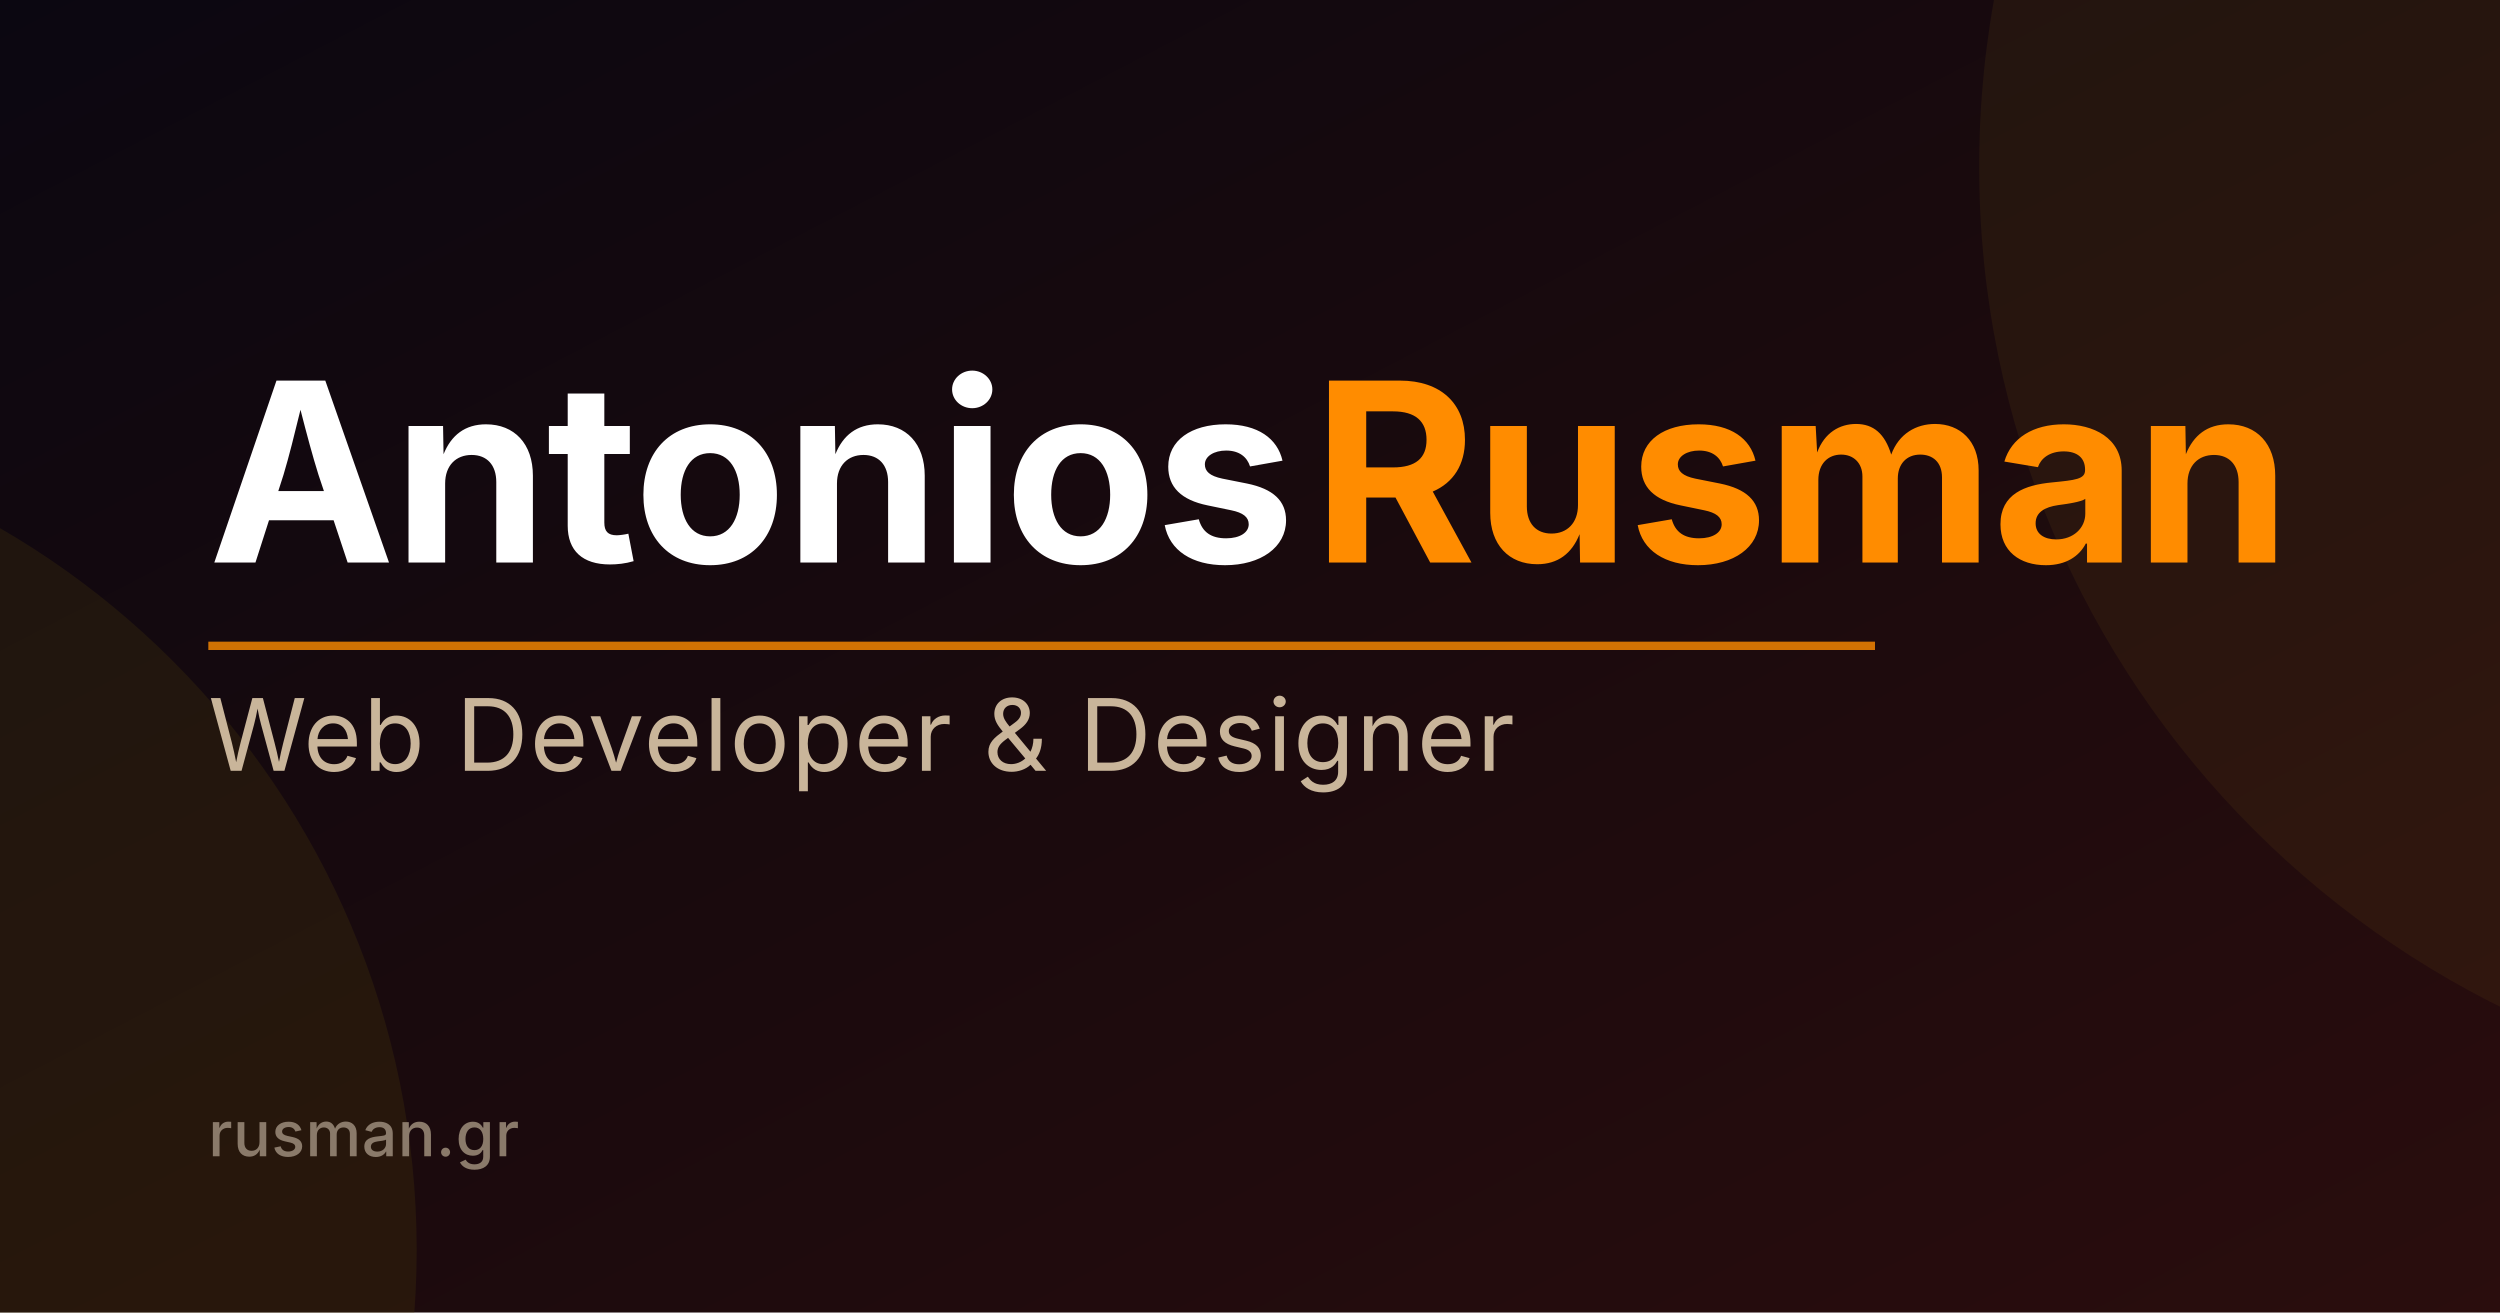
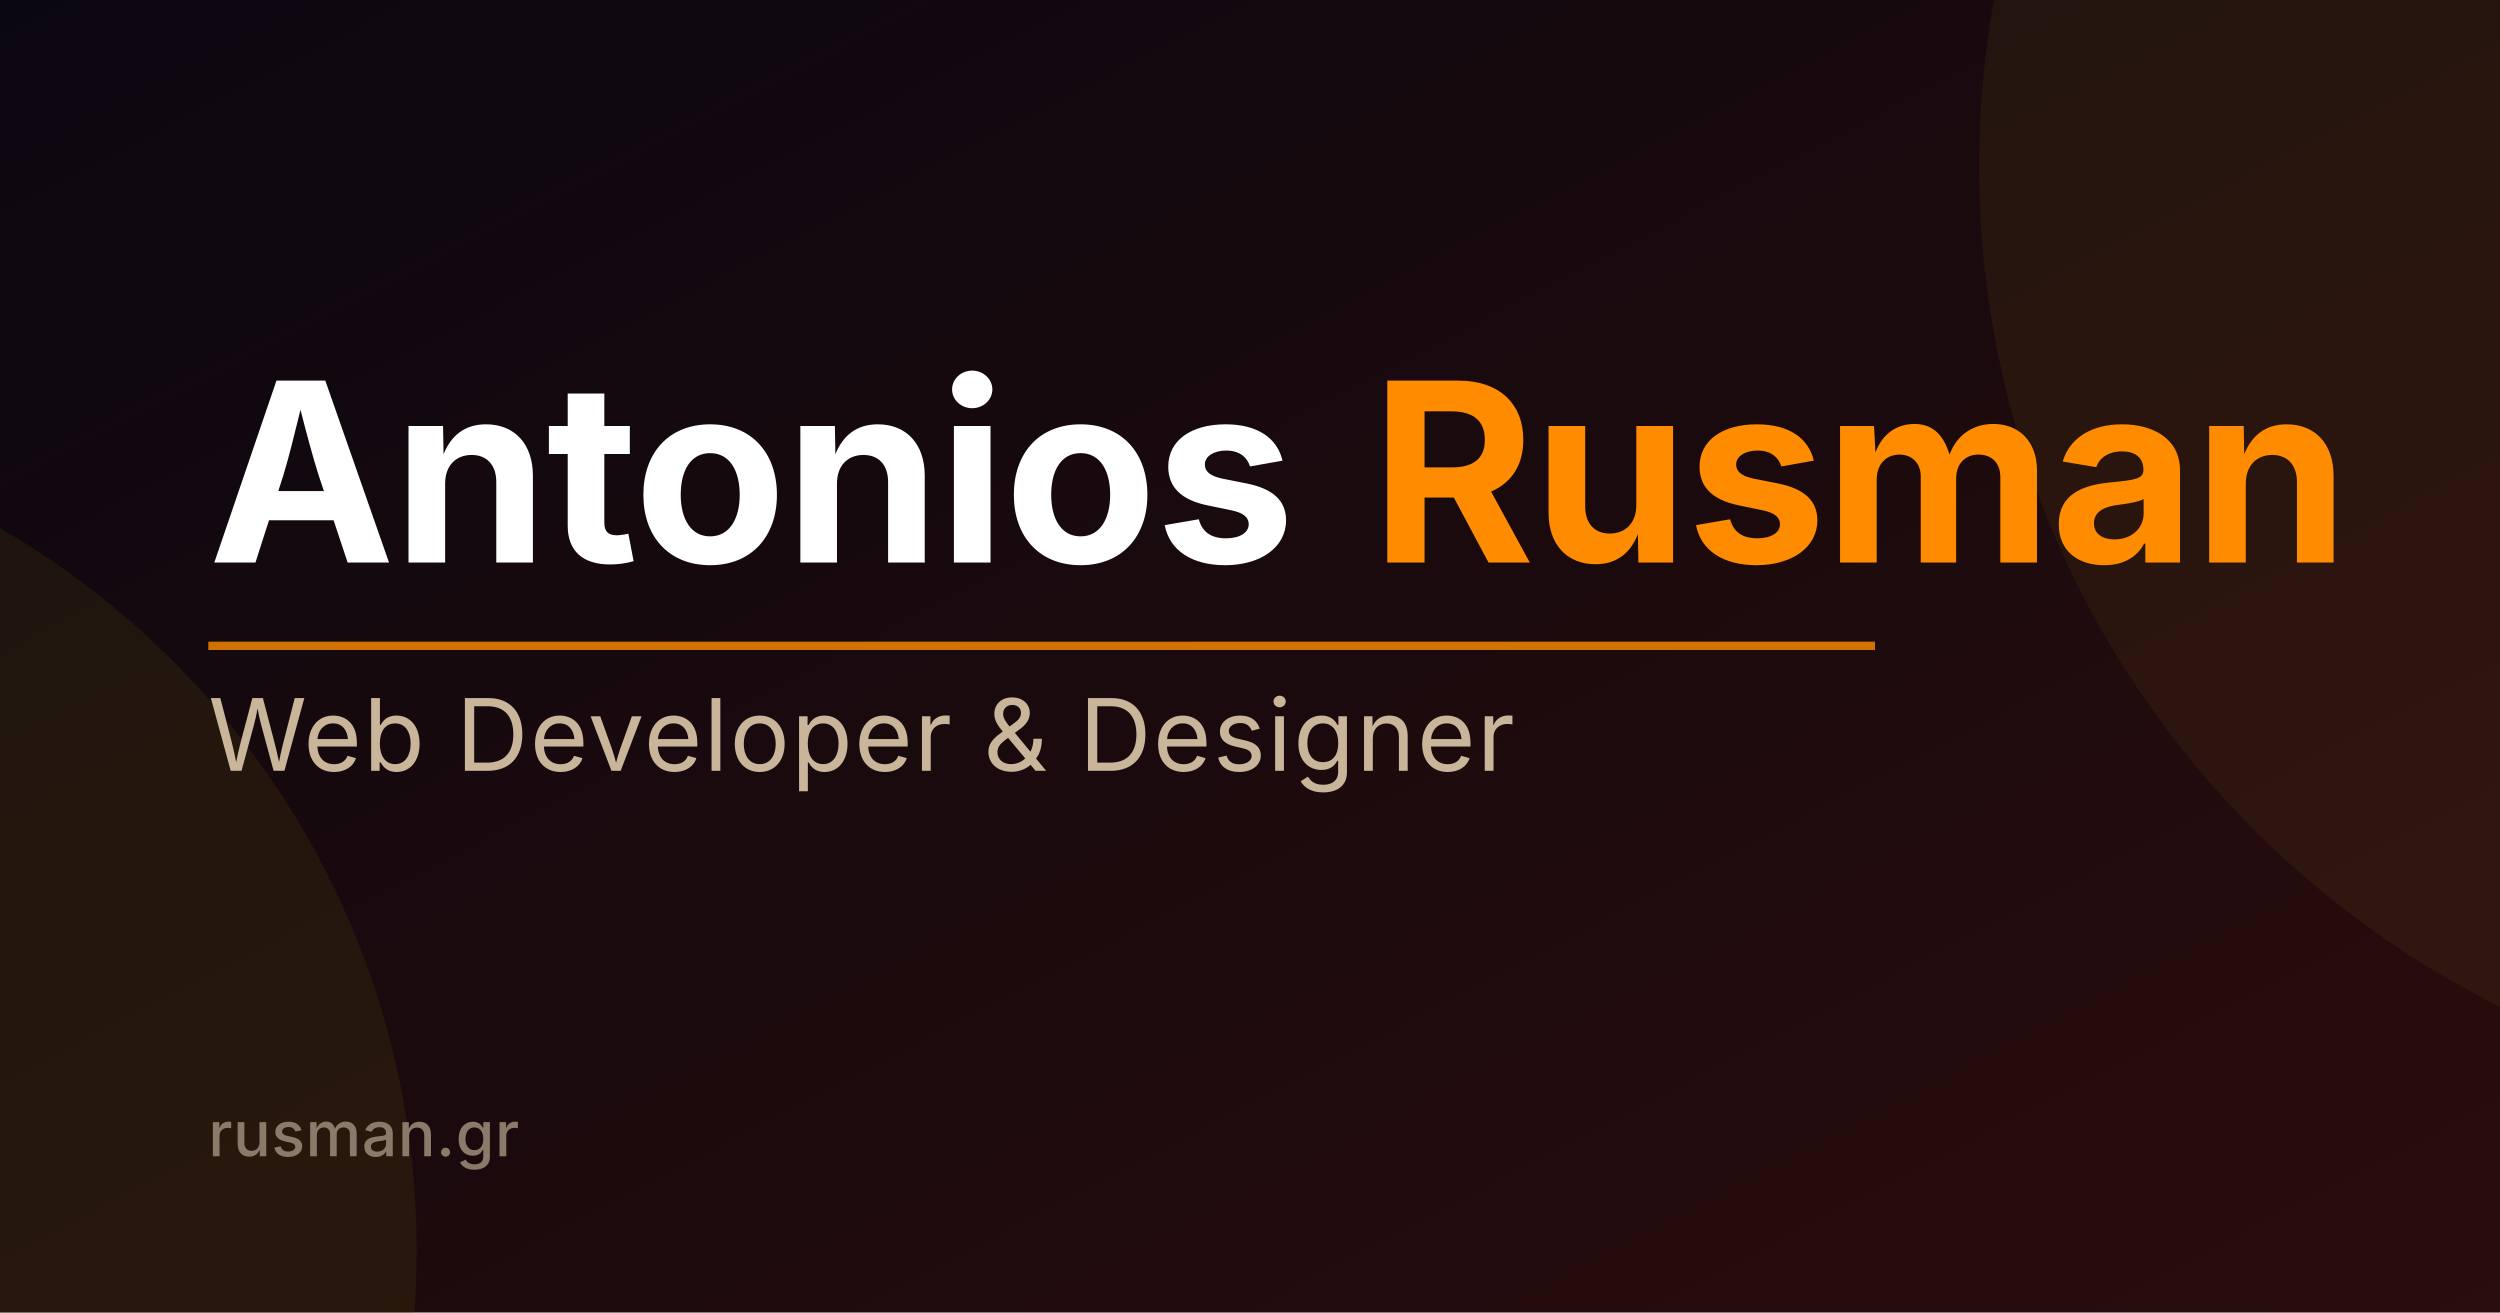
<svg xmlns="http://www.w3.org/2000/svg" viewBox="0 0 1200 630">
  <defs>
    <linearGradient id="bgGradient" x1="0%" y1="0%" x2="100%" y2="100%">
      <stop offset="0%" style="stop-color:#0b0711;stop-opacity:1" />
      <stop offset="50%" style="stop-color:#1a0a0d;stop-opacity:1" />
      <stop offset="100%" style="stop-color:#2a0d0d;stop-opacity:1" />
    </linearGradient>
    <radialGradient id="accentLeft" cx="0%" cy="50%">
      <stop offset="0%" style="stop-color:#8b6914;stop-opacity:0.7" />
      <stop offset="100%" style="stop-color:#5a4a0a;stop-opacity:0.2" />
    </radialGradient>
    <radialGradient id="accentRight" cx="100%" cy="50%">
      <stop offset="0%" style="stop-color:#a87d1a;stop-opacity:0.6" />
      <stop offset="100%" style="stop-color:#6b5012;stop-opacity:0.15" />
    </radialGradient>
  </defs>
  <rect width="1200" height="630" fill="url(#bgGradient)" />
  <circle cx="-200" cy="600" r="400" fill="url(#accentLeft)" />
  <circle cx="1400" cy="80" r="450" fill="url(#accentRight)" />
  <line x1="100" y1="310" x2="900" y2="310" stroke="#ff8c00" stroke-width="4" opacity="0.8" />
  <text x="100" y="270" font-family="Inter, -apple-system, BlinkMacSystemFont, 'Segoe UI', sans-serif" font-size="120" font-weight="700" fill="#ffffff" letter-spacing="-1">
    Antonios
  </text>
-   <text x="630" y="270" font-family="Inter, -apple-system, BlinkMacSystemFont, 'Segoe UI', sans-serif" font-size="120" font-weight="700" fill="#ff8c00" letter-spacing="-1">
+   <text x="658" y="270" font-family="Inter, -apple-system, BlinkMacSystemFont, 'Segoe UI', sans-serif" font-size="120" font-weight="700" fill="#ff8c00" letter-spacing="-1">
    Rusman
  </text>
  <text x="100" y="370" font-family="Inter, -apple-system, BlinkMacSystemFont, 'Segoe UI', sans-serif" font-size="48" font-weight="400" fill="#c9b59a" letter-spacing="0.8">
    Web Developer &amp; Designer
  </text>
  <text x="100" y="555" font-family="Inter, -apple-system, BlinkMacSystemFont, 'Segoe UI', sans-serif" font-size="30" font-weight="500" fill="#8a7a6a" letter-spacing="0.3">
    rusman.gr
  </text>
</svg>
